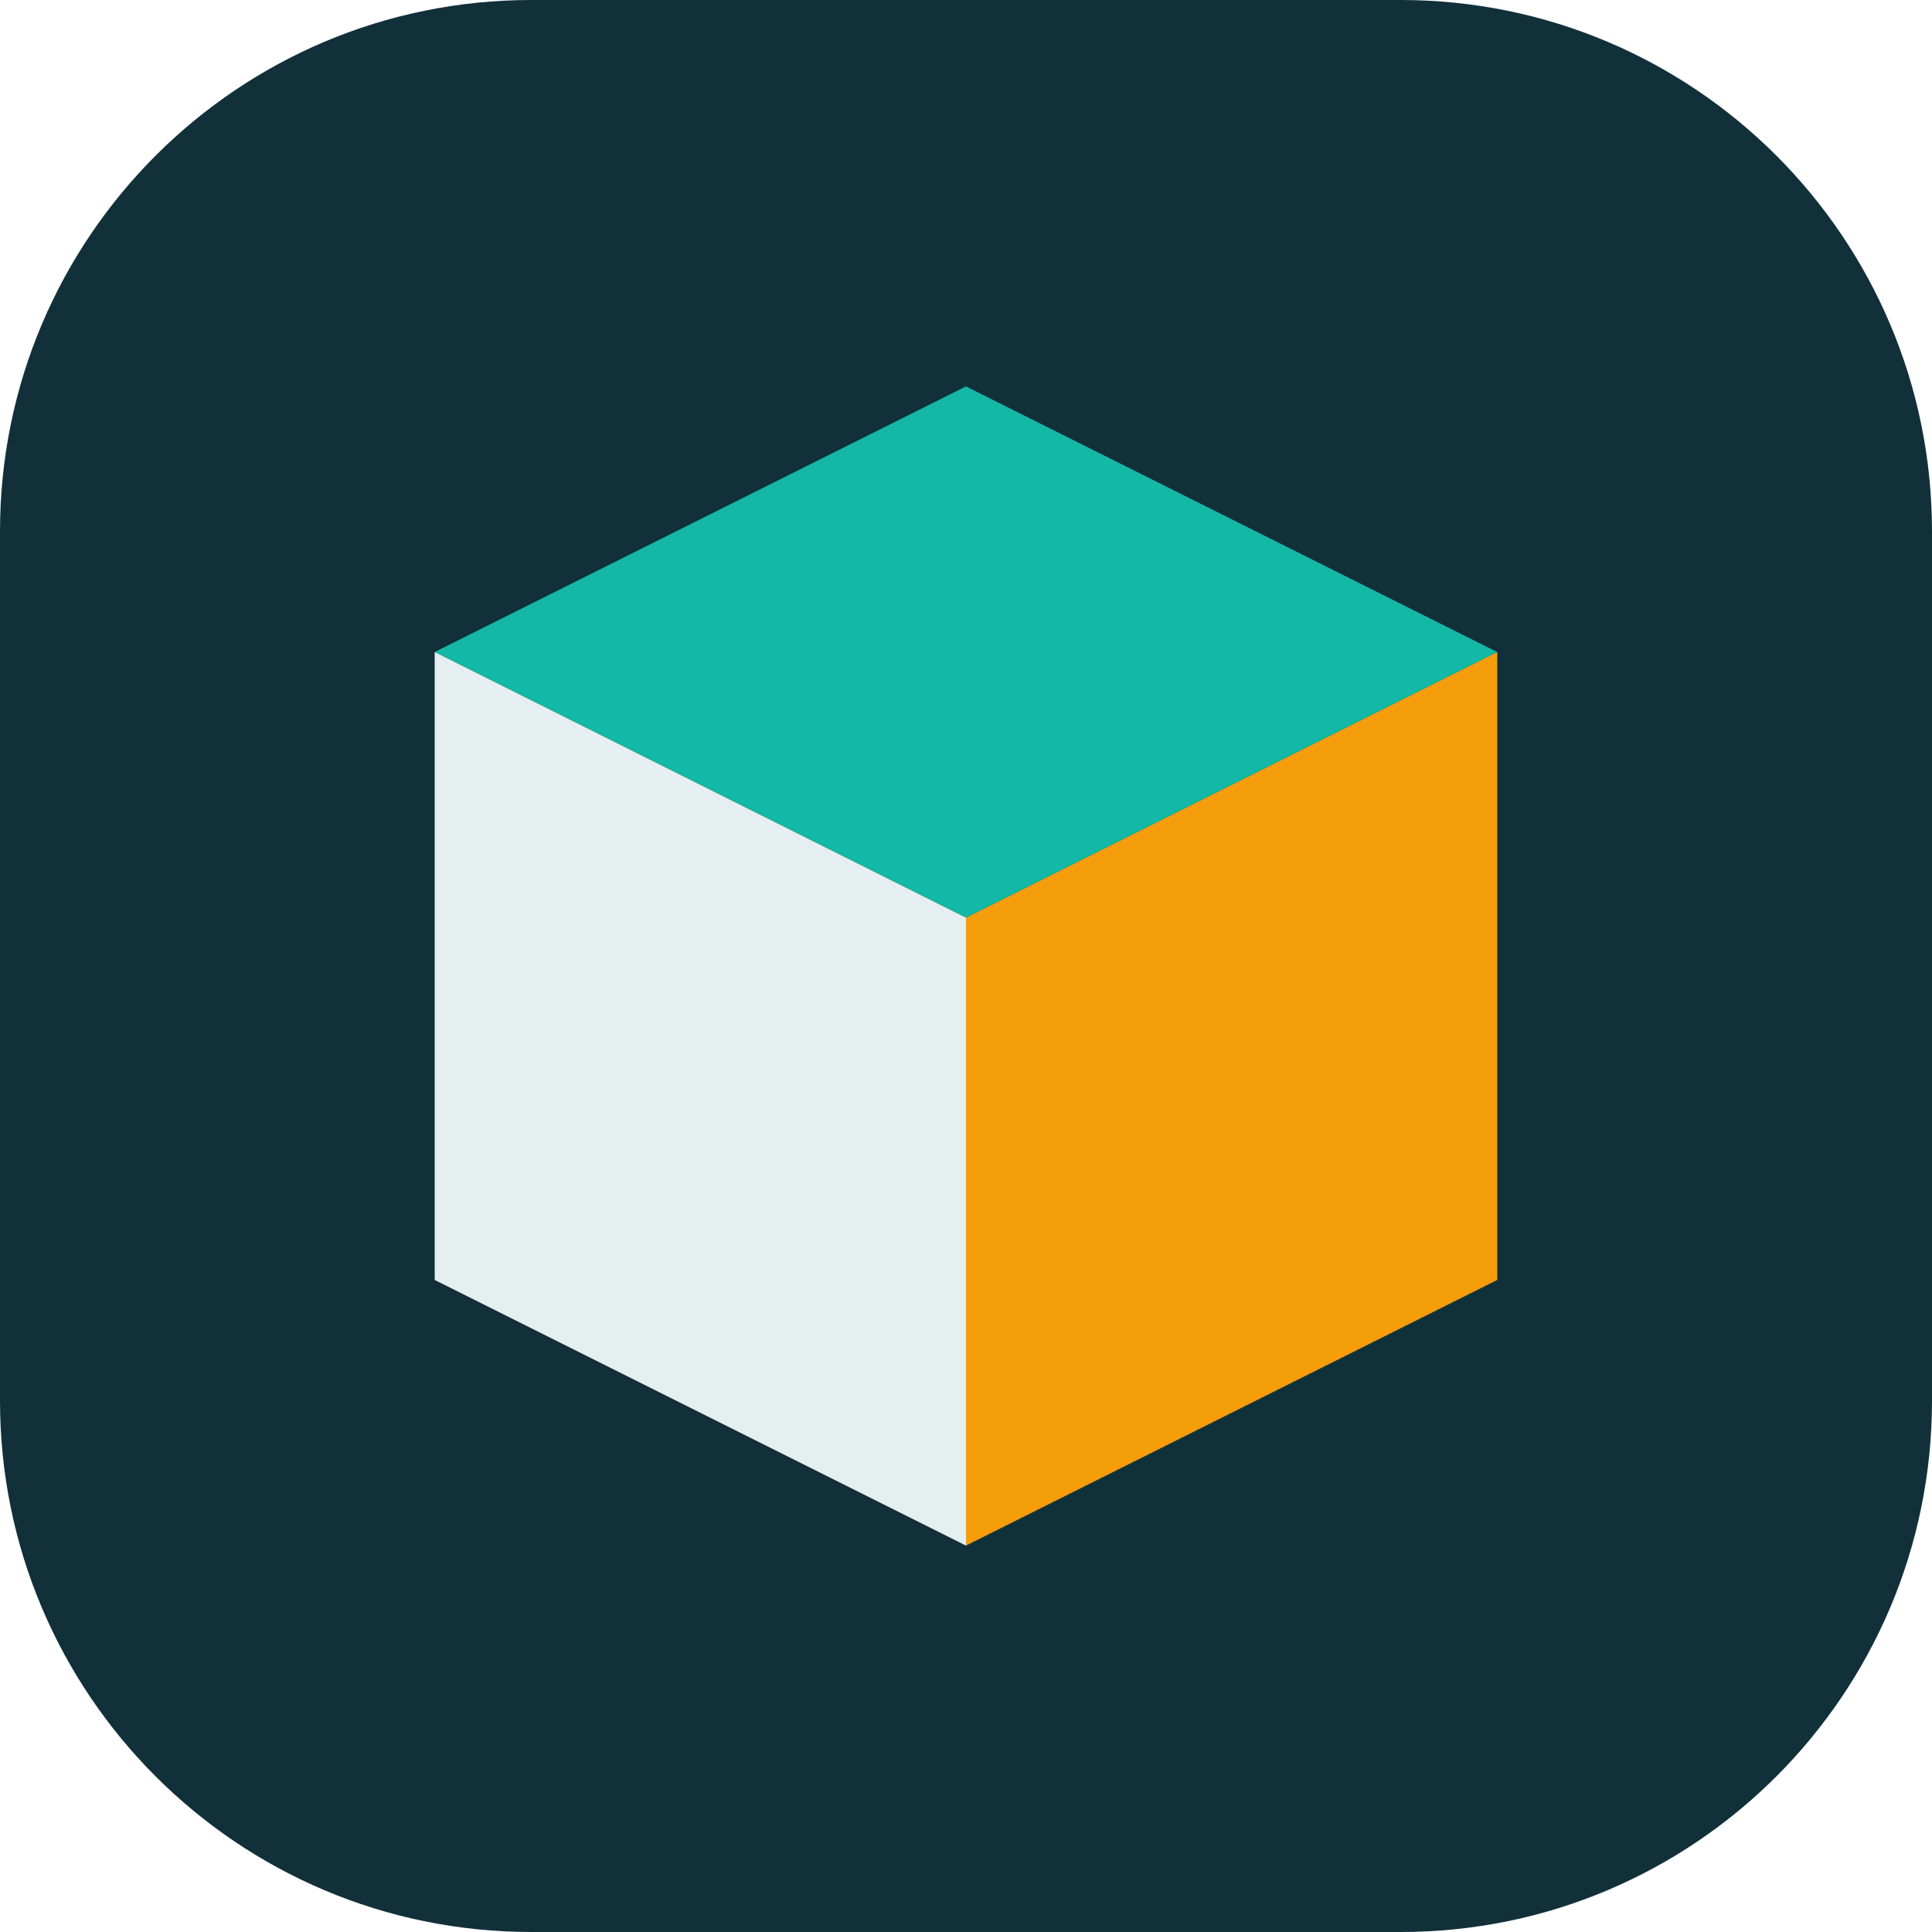
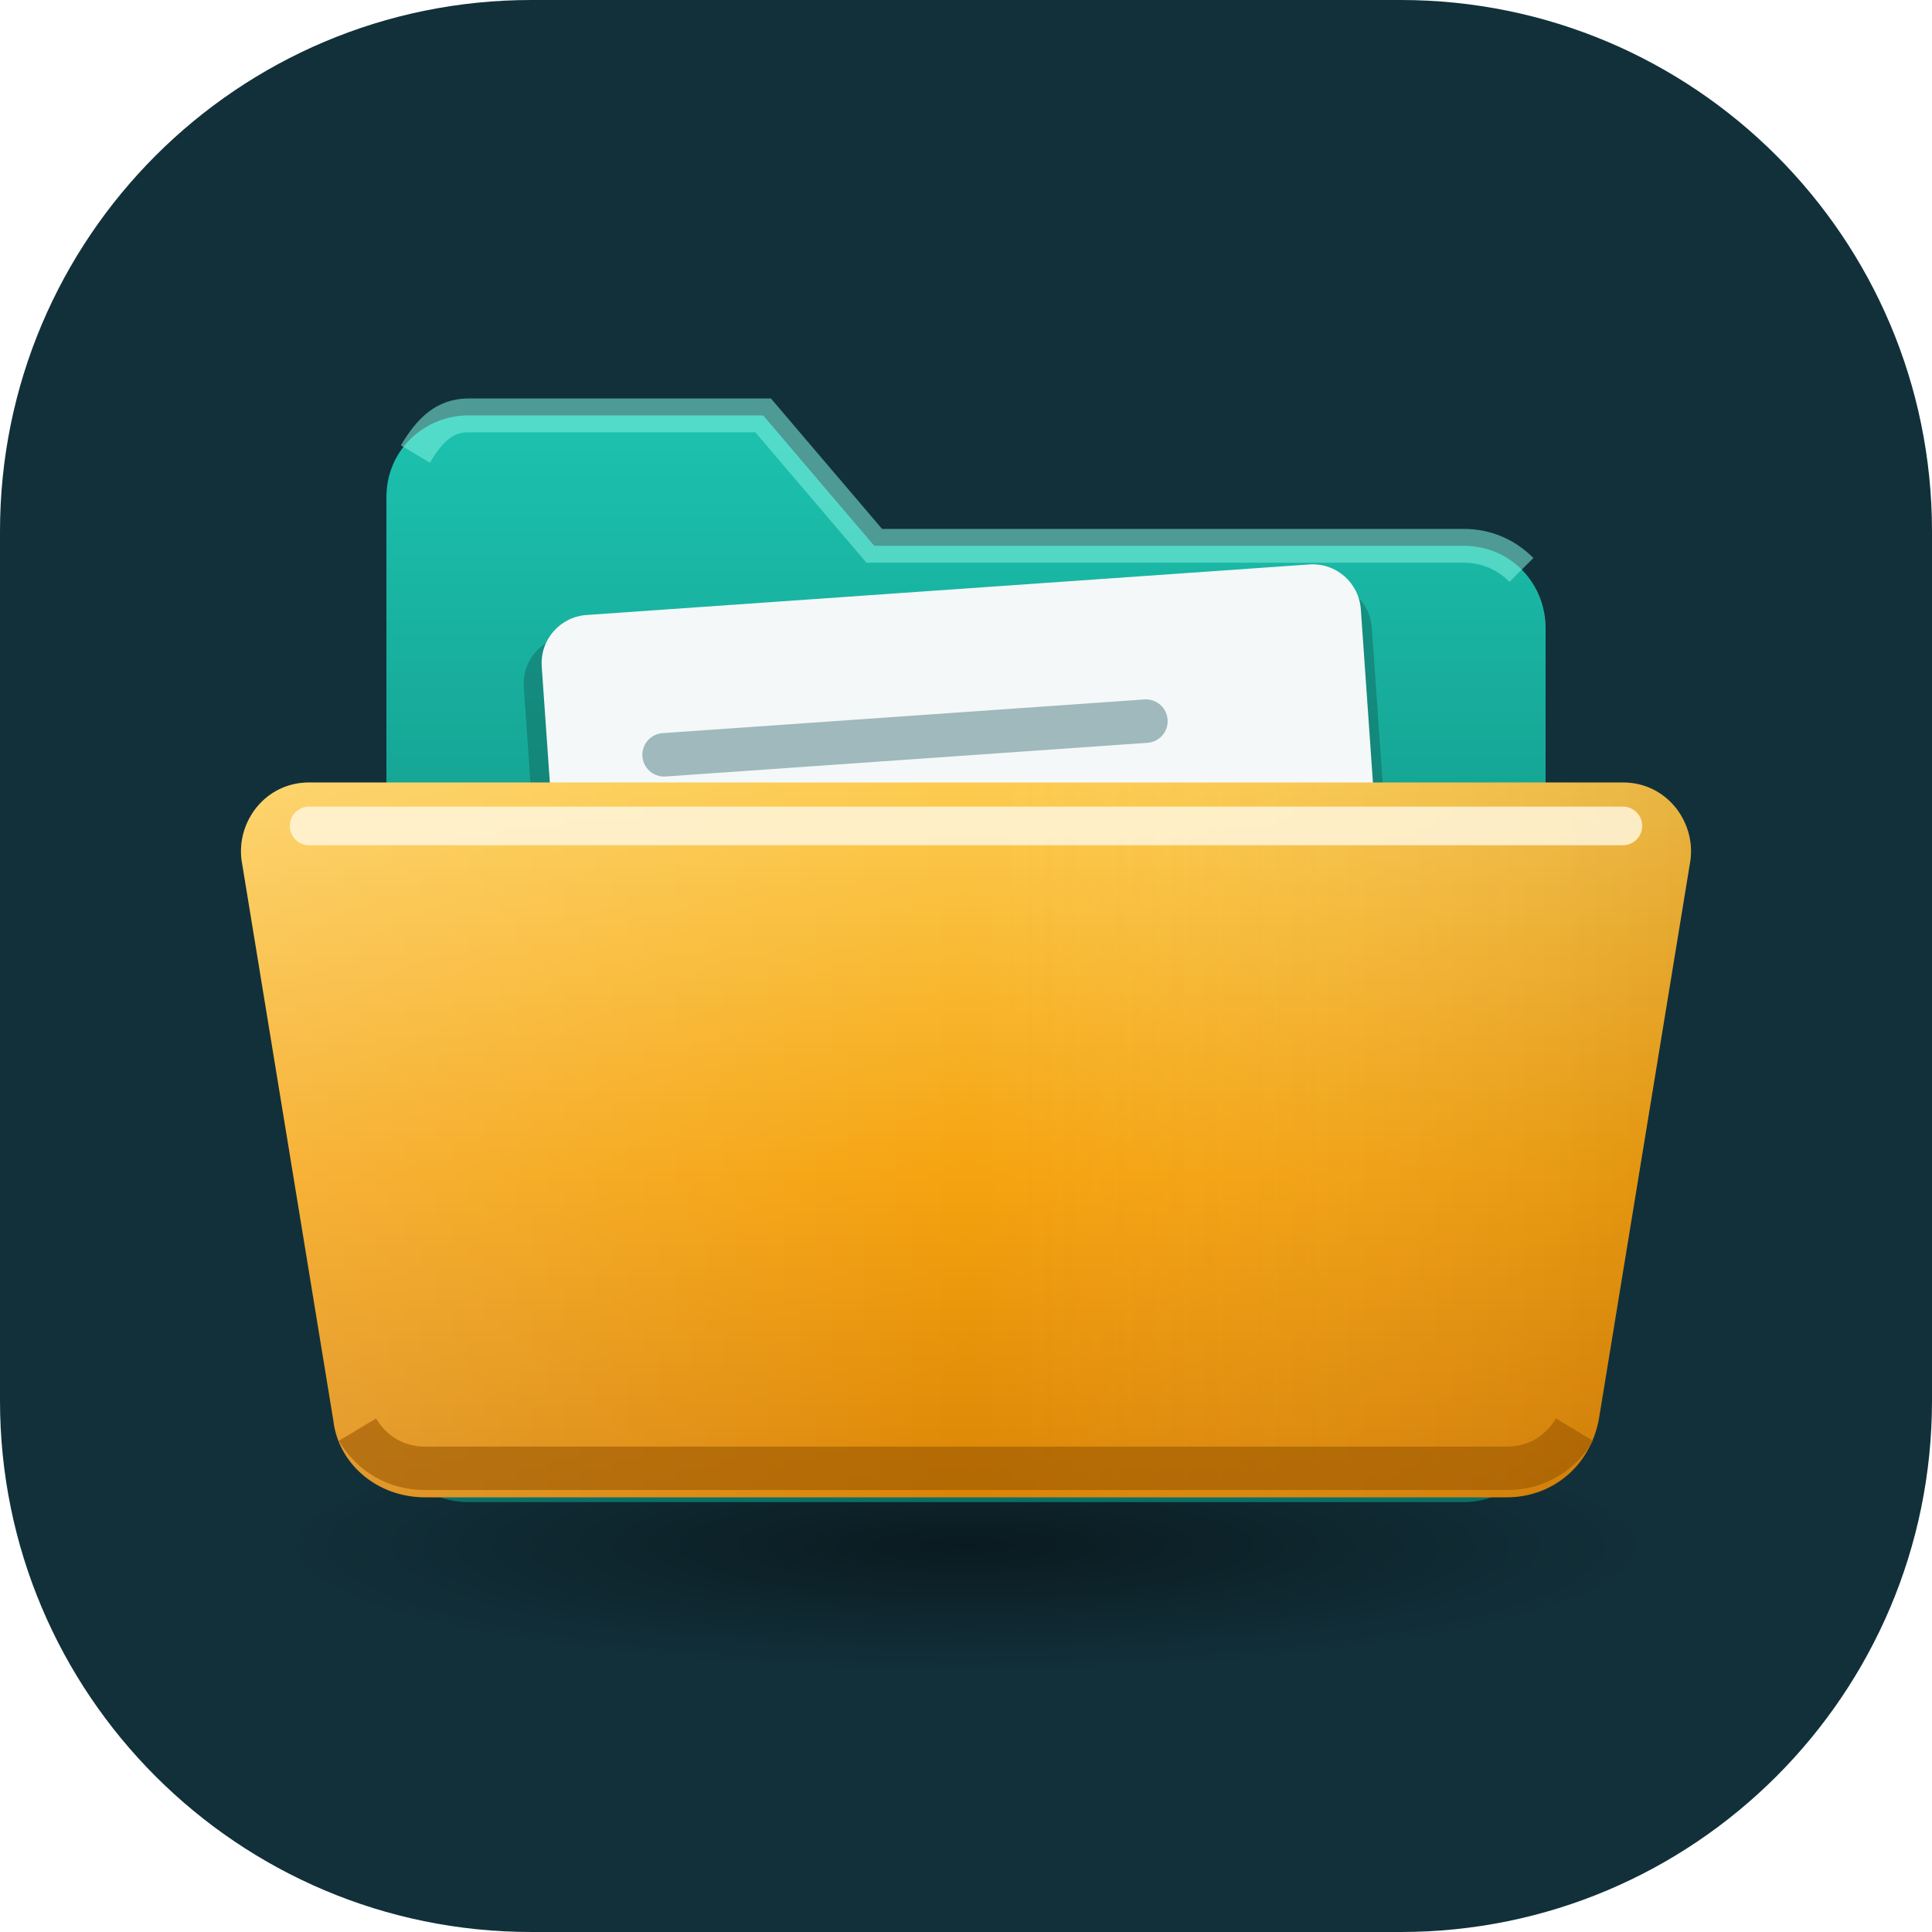
<svg xmlns="http://www.w3.org/2000/svg" viewBox="0 0 40 40">
+   <defs>
+     <linearGradient id="hf" x1="0" y1="0" x2="0" y2="1">
+       <stop offset="0" stop-color="#FCCB4F" />
+       <stop offset=".55" stop-color="#F5A30F" />
+       <stop offset="1" stop-color="#DB8505" />
+     </linearGradient>
+     <linearGradient id="hs" x1="0" y1="0" x2="1" y2="0">
+       <stop offset="0" stop-color="#fff" stop-opacity=".18" />
+       <stop offset=".5" stop-color="#fff" stop-opacity="0" />
+       <stop offset="1" stop-color="#7A3E00" stop-opacity=".16" />
+     </linearGradient>
+     <linearGradient id="hb" x1="0" y1="0" x2="0" y2="1">
+       <stop offset="0" stop-color="#1CC2AE" />
+       <stop offset="1" stop-color="#0A6F66" />
+     </linearGradient>
+     <radialGradient id="hd" cx=".5" cy=".5" r=".5">
+       <stop offset="0" stop-color="#000" stop-opacity=".45" />
+       <stop offset="1" stop-color="#000" stop-opacity="0" />
+     </radialGradient>
+   </defs>
  <rect width="40" height="40" rx="11" fill="#12303A" />
-   <polygon points="20,8 31,13.5 20,19 9,13.5" fill="#14B8A6" />
-   <polygon points="9,13.5 20,19 20,32 9,26.5" fill="#E6EFEF" />
-   <polygon points="31,13.5 20,19 20,32 31,26.5" fill="#F59E0B" />
+   <ellipse cx="20" cy="32" rx="14" ry="2.6" fill="url(#hd)" />
+   <path d="M9.7 8.6h6.1l2.3 2.7h12.2c1 0 1.7.8 1.7 1.7v16.4c0 1-.8 1.7-1.7 1.7H9.7c-1 0-1.7-.8-1.7-1.7V10.3c0-1 .8-1.7 1.7-1.7z" fill="url(#hb)" />
+   <path d="M8.6 9.4c.3-.5.6-.8 1.1-.8h6.1l2.3 2.7h12.2c.5 0 .9.2 1.2.5" fill="none" stroke="#7FF0DF" stroke-opacity=".55" stroke-width=".7" />
+   <g transform="rotate(-4 20 19)">
+     <rect x="11.2" y="12.6" width="17.6" height="12" rx="1" fill="#0B4A45" opacity=".35" />
+     <rect x="11.6" y="12.2" width="17" height="11.6" rx="1" fill="#F4F8F8" />
+     <path d="M14 15.2h10M14 17.6h12M14 20h8" stroke="#9FB9BC" stroke-width=".9" stroke-linecap="round" />
+   </g>
+   <path d="M6.4 16.2h27.2c.9 0 1.5.8 1.4 1.6l-1.9 11.6c-.2 1-1 1.6-1.9 1.6H8.8c-1 0-1.8-.7-1.9-1.6L5 17.8c-.1-.8.5-1.6 1.4-1.6z" fill="url(#hf)" />
+   <path d="M6.4 16.2h27.2c.9 0 1.5.8 1.4 1.6l-1.9 11.6c-.2 1-1 1.6-1.9 1.6H8.8c-1 0-1.8-.7-1.9-1.6L5 17.8c-.1-.8.5-1.6 1.4-1.6z" fill="url(#hs)" />
+   <path d="M7.4 29.6c.3.5.8.8 1.4.8h22.4c.6 0 1.1-.3 1.4-.8" fill="none" stroke="#9A5703" stroke-opacity=".6" stroke-width=".9" />
+   <path d="M6.4 17.1h27.2" stroke="#FFF5DC" stroke-opacity=".85" stroke-width=".8" stroke-linecap="round" />
</svg>
